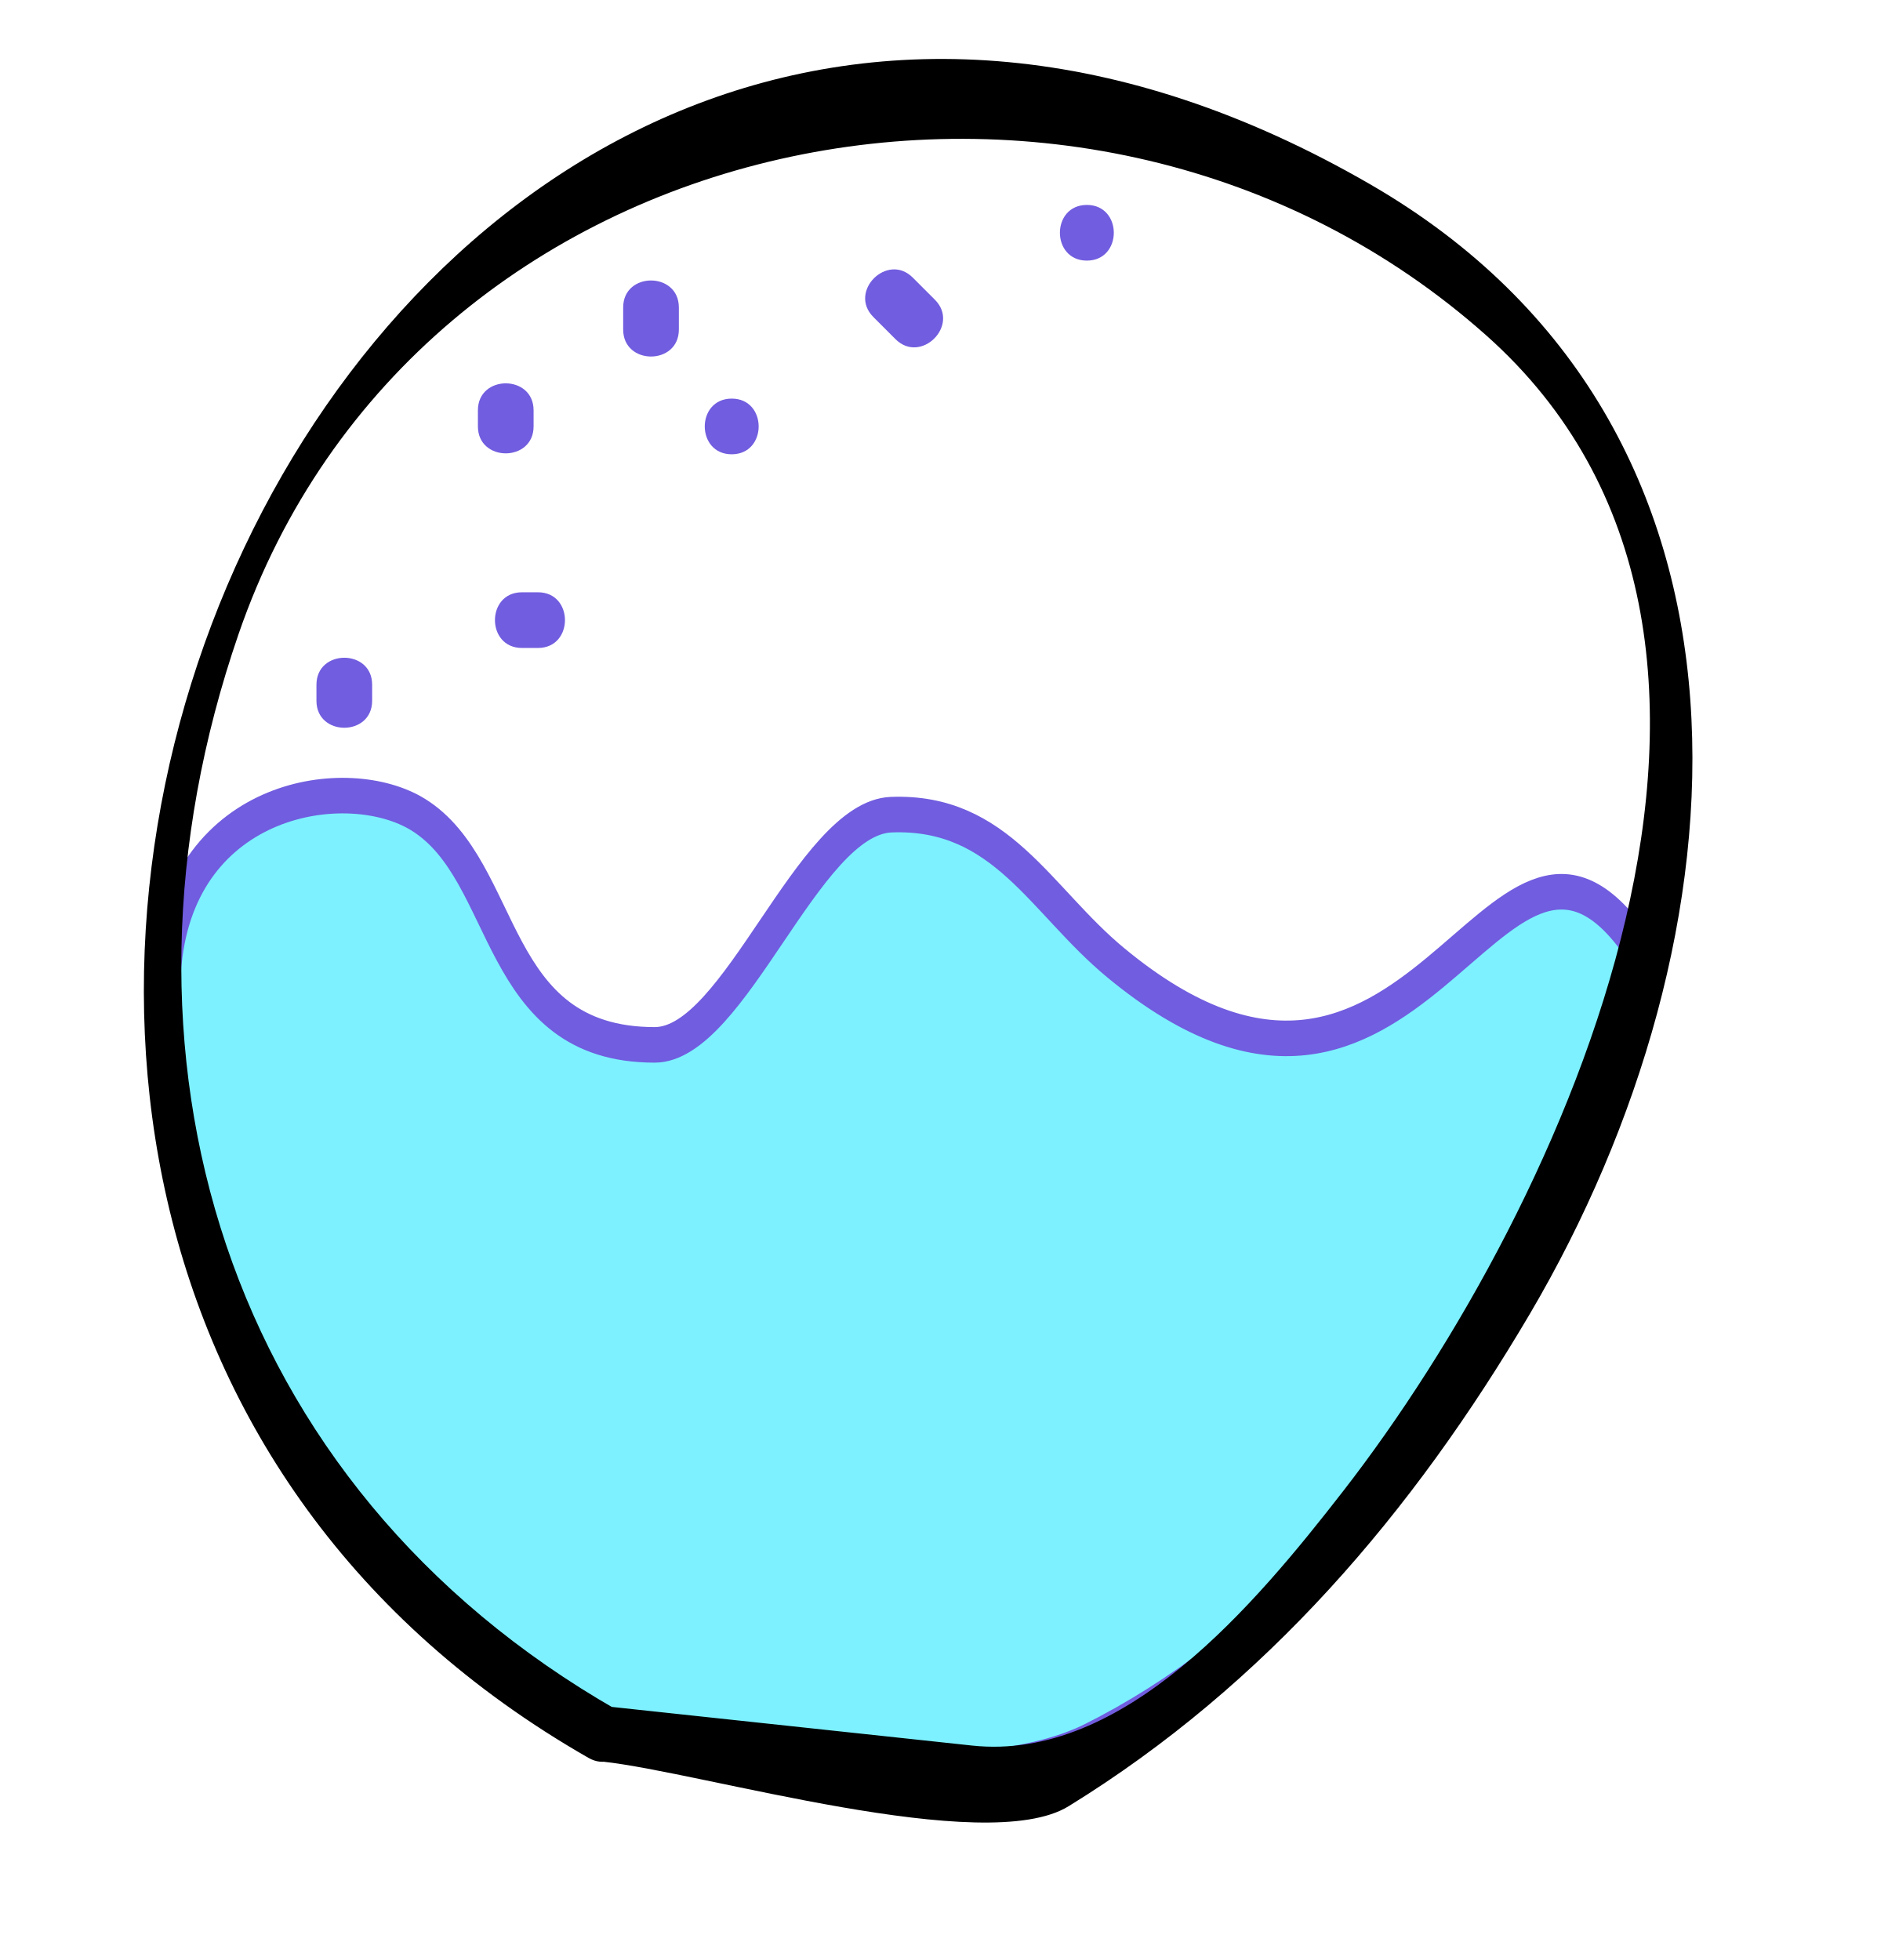
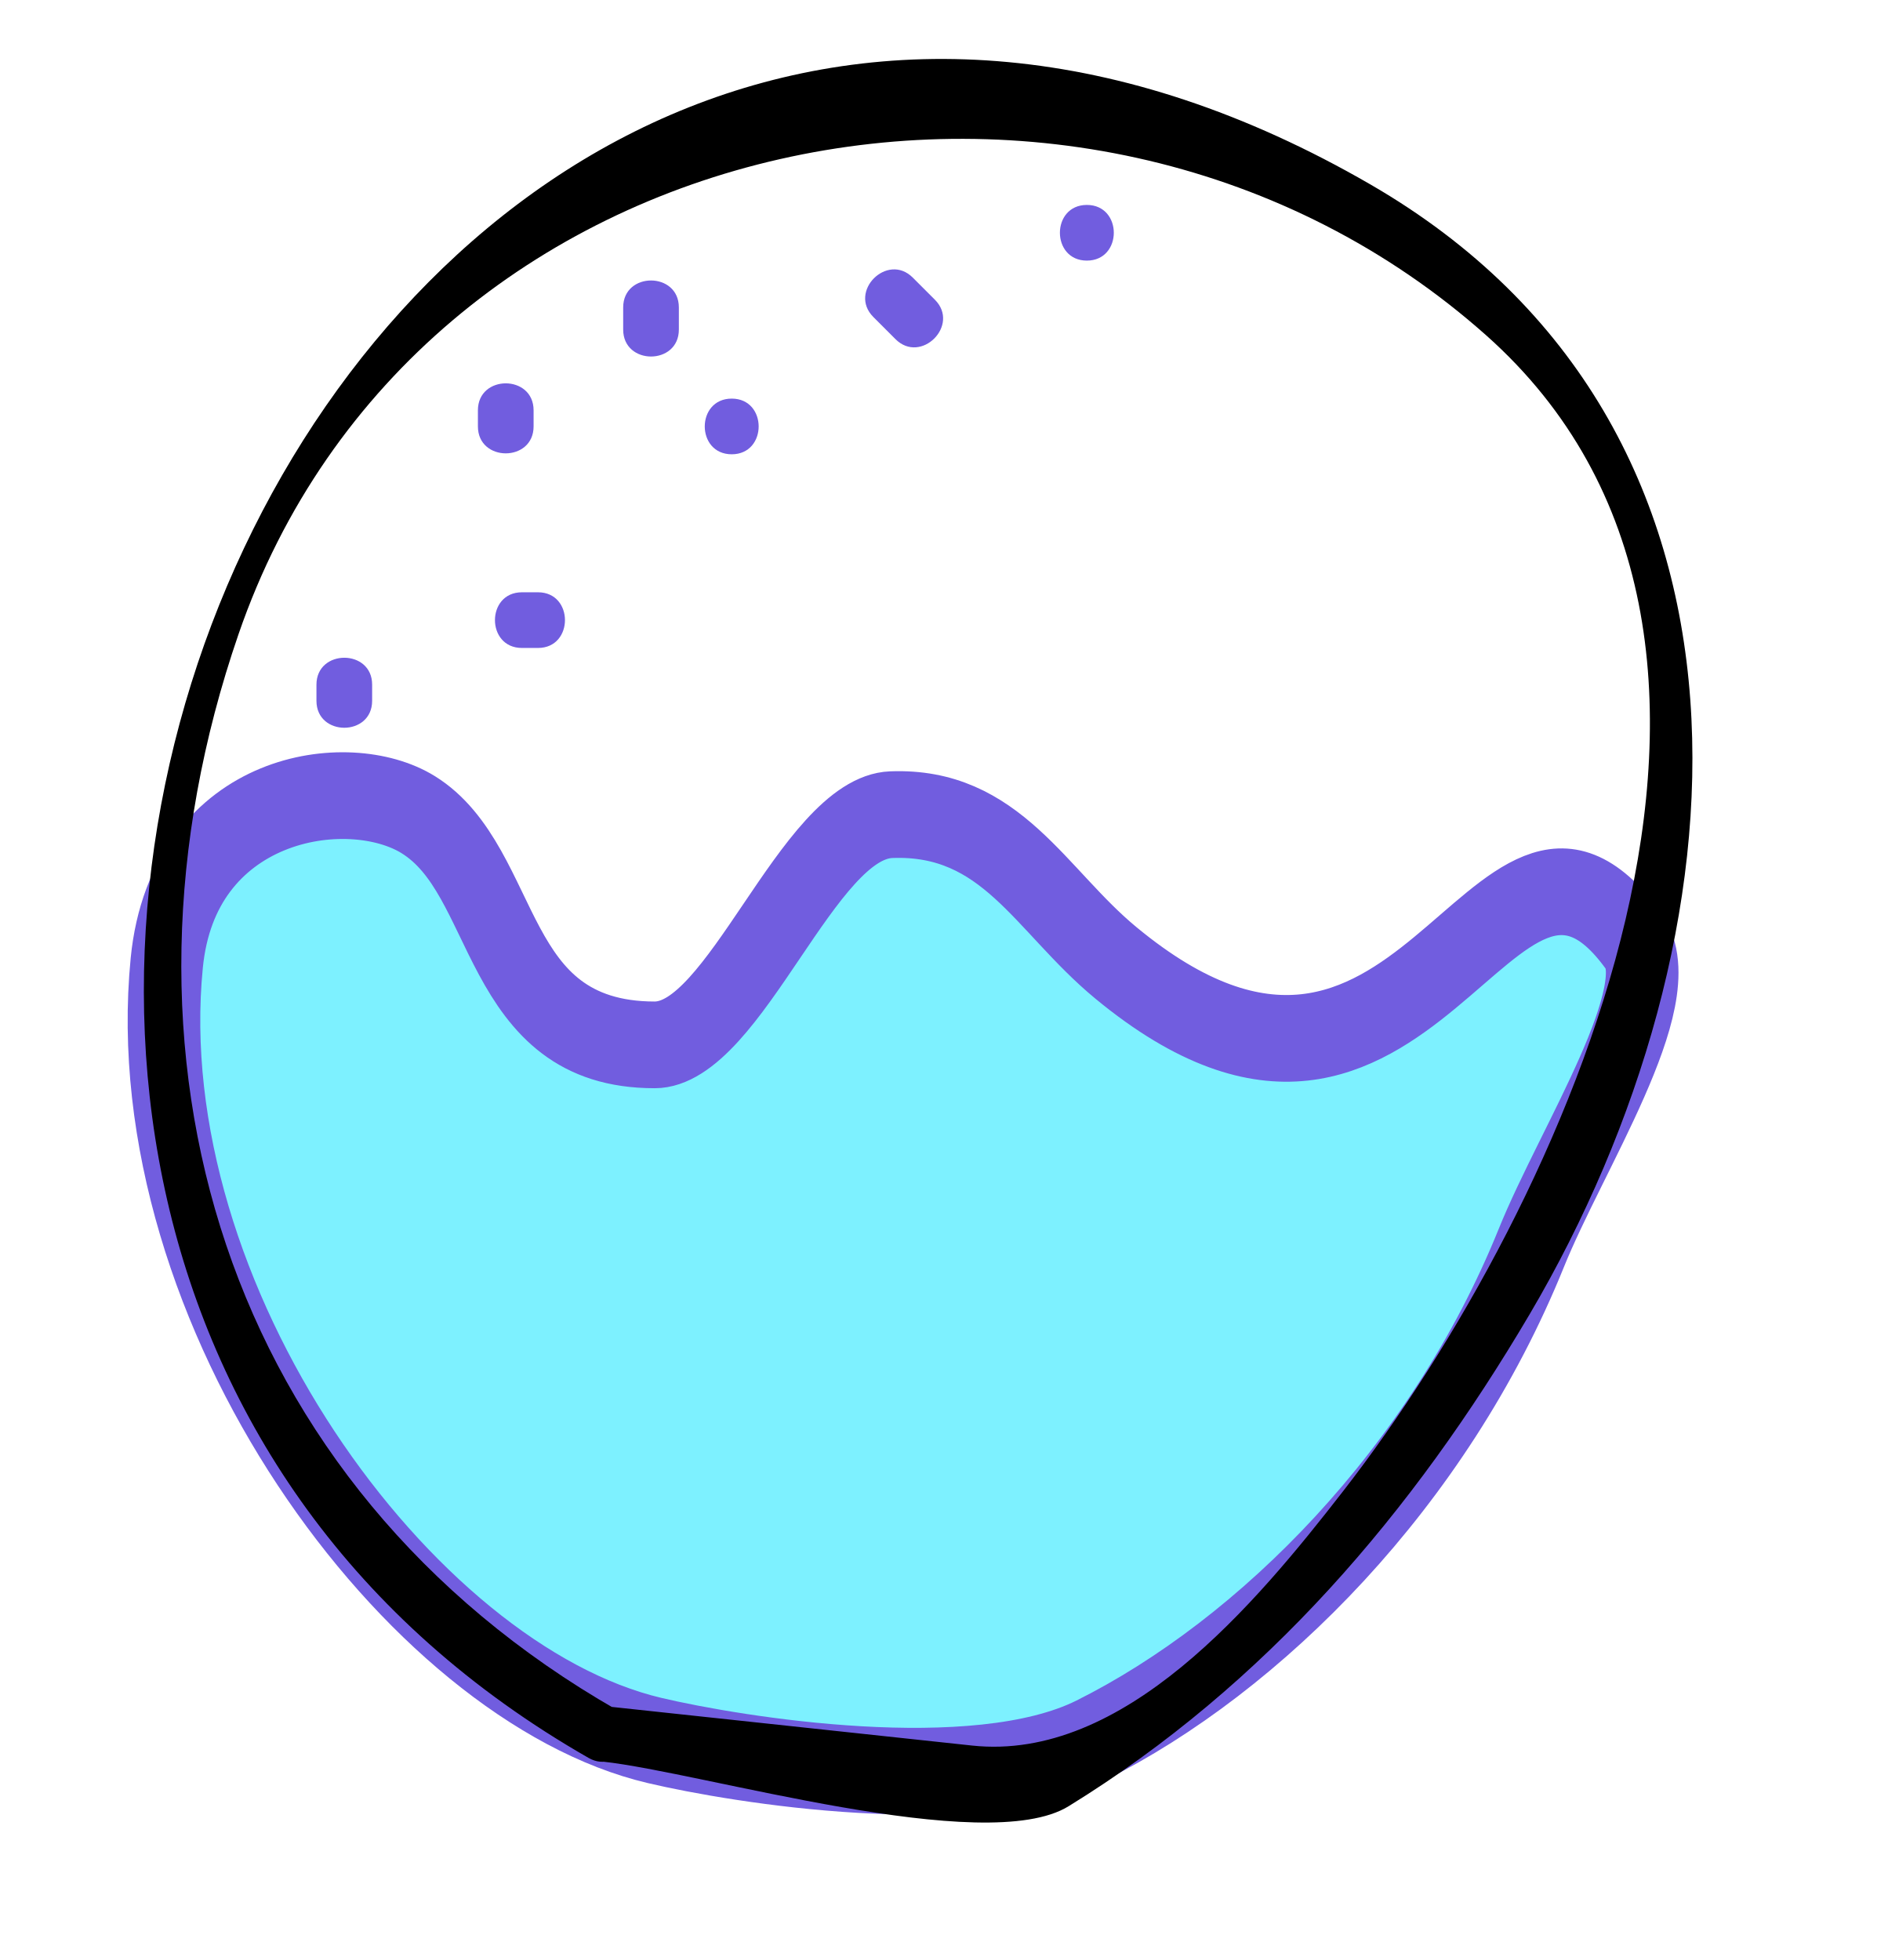
<svg xmlns="http://www.w3.org/2000/svg" width="100%" height="100%" viewBox="0 0 26 27" version="1.1" xml:space="preserve" style="fill-rule:evenodd;clip-rule:evenodd;stroke-linecap:round;stroke-linejoin:round;stroke-miterlimit:1.5;">
  <g transform="matrix(1,0,0,1.19441,0,-4.82562)">
    <g id="Calque_3">
-       <path d="M9.018,16.091C10.127,16.091 11.124,13.474 12.276,13.436C13.795,13.387 14.328,14.425 15.372,15.146C19.535,18.026 20.558,12.642 22.5,14.89C23.035,15.509 21.649,17.28 21.093,18.434C19.817,21.077 17.36,23.136 15.022,24.114C13.422,24.784 10.152,24.338 9.018,24.114C5.636,23.448 1.834,19.086 2.297,15.146C2.525,13.205 4.796,12.935 5.761,13.436C7.025,14.092 6.76,16.091 9.018,16.091Z" style="fill:rgb(125,241,255);stroke:rgb(113,93,223);stroke-width:0.41px;">
+       <path d="M9.018,16.091C10.127,16.091 11.124,13.474 12.276,13.436C13.795,13.387 14.328,14.425 15.372,15.146C19.535,18.026 20.558,12.642 22.5,14.89C23.035,15.509 21.649,17.28 21.093,18.434C19.817,21.077 17.36,23.136 15.022,24.114C13.422,24.784 10.152,24.338 9.018,24.114C5.636,23.448 1.834,19.086 2.297,15.146C2.525,13.205 4.796,12.935 5.761,13.436C7.025,14.092 6.76,16.091 9.018,16.091Z" style="fill:rgb(125,241,255);stroke:rgb(113,93,223);stroke-width:1px;">
        <animate id="animation-fiole-1" repeatCount="indefinite" attributeName="d" dur="1800ms" values=" M9.018,16.091C10.127,16.091 11.124,13.474 12.276,13.436C13.795,13.387 14.328,14.425 15.372,15.146C19.535,18.026 20.558,12.642 22.5,14.89C23.035,15.509 21.649,17.28 21.093,18.434C19.817,21.077 17.36,23.136 15.022,24.114C13.422,24.784 10.152,24.338 9.018,24.114C5.636,23.448 1.834,19.086 2.297,15.146C2.525,13.205 4.796,12.935 5.761,13.436C7.025,14.092 6.76,16.091 9.018,16.091Z; M9.33,13.128C10.416,12.939 11.367,15.904 12.52,15.866C14.038,15.816 14.556,12.406 15.8,12.854C18.986,13.999 20.558,12.642 22.5,14.89C23.035,15.509 21.649,17.28 21.093,18.434C19.817,21.077 17.36,23.136 15.022,24.114C13.422,24.784 10.152,24.338 9.018,24.114C5.636,23.448 1.876,18.675 2.297,15.146C2.412,14.18 4.047,15.904 5.695,15.866C6.754,15.842 7.989,13.361 9.33,13.128Z; M9.018,16.091C10.127,16.091 11.124,13.474 12.276,13.436C13.795,13.387 14.328,14.425 15.372,15.146C19.535,18.026 20.558,12.642 22.5,14.89C23.035,15.509 21.649,17.28 21.093,18.434C19.817,21.077 17.36,23.136 15.022,24.114C13.422,24.784 10.152,24.338 9.018,24.114C5.636,23.448 1.834,19.086 2.297,15.146C2.525,13.205 4.796,12.935 5.761,13.436C7.025,14.092 6.76,16.091 9.018,16.091Z" />
      </path>
    </g>
  </g>
  <g id="Calque_2">
    <g>
      <g>
        <path d="M8.494,23.553C3.084,20.459 1.297,14.509 3.286,8.735C5.73,1.64 14.998,-0.245 20.469,4.617C25.162,8.788 21.558,16.603 18.503,20.539C17.29,22.101 15.479,24.27 13.39,24.046C11.693,23.864 9.997,23.682 8.3,23.5C7.808,23.447 7.813,24.215 8.3,24.267C9.673,24.414 13.572,25.589 14.719,24.882C17.438,23.207 19.461,20.836 21.071,18.103C24.118,12.93 24.653,5.884 18.879,2.542C4.974,-5.505 -5.004,16.717 8.107,24.216C8.537,24.462 8.923,23.798 8.494,23.553Z" style="fill-rule:nonzero;" />
      </g>
    </g>
  </g>
  <g id="Calque_1">
    <g>
      <g>
        <path d="M12.796,4.047C12.781,4.031 12.765,4.015 12.749,4C12.399,3.65 11.856,4.192 12.206,4.543C12.249,4.586 12.292,4.629 12.335,4.672C12.516,4.491 12.697,4.31 12.878,4.129C12.776,4.027 12.675,3.926 12.573,3.824C12.223,3.474 11.68,4.016 12.03,4.367C12.132,4.469 12.233,4.57 12.335,4.672C12.685,5.022 13.228,4.48 12.878,4.129C12.836,4.086 12.793,4.043 12.749,4C12.568,4.181 12.387,4.362 12.206,4.543C12.222,4.559 12.237,4.574 12.253,4.59C12.604,4.939 13.147,4.397 12.796,4.047Z" style="fill:rgb(113,93,223);fill-rule:nonzero;" />
      </g>
    </g>
    <g>
      <g>
        <path d="M9.351,4.54L9.351,4.235C9.351,3.74 8.584,3.74 8.584,4.235L8.584,4.364C8.584,4.859 9.351,4.859 9.351,4.364L9.351,4.318C9.351,3.823 8.584,3.823 8.584,4.318L8.584,4.364C8.584,4.859 9.351,4.859 9.351,4.364L9.351,4.235C9.351,3.74 8.584,3.74 8.584,4.235L8.584,4.54C8.584,5.035 9.351,5.035 9.351,4.54Z" style="fill:rgb(113,93,223);fill-rule:nonzero;" />
      </g>
    </g>
    <g>
      <g>
        <path d="M10.079,6.258C10.574,6.258 10.574,5.491 10.079,5.491C9.584,5.491 9.584,6.258 10.079,6.258Z" style="fill:rgb(113,93,223);fill-rule:nonzero;" />
      </g>
    </g>
    <g>
      <g>
        <path d="M14.971,3.59C15.466,3.59 15.466,2.823 14.971,2.823C14.476,2.823 14.476,3.59 14.971,3.59Z" style="fill:rgb(113,93,223);fill-rule:nonzero;" />
      </g>
    </g>
    <g>
      <g>
        <path d="M6.583,5.652L6.583,5.874C6.583,6.369 7.35,6.369 7.35,5.874L7.35,5.652C7.35,5.157 6.583,5.157 6.583,5.652Z" style="fill:rgb(113,93,223);fill-rule:nonzero;" />
      </g>
    </g>
    <g>
      <g>
        <path d="M4.359,9.432L4.359,9.654C4.359,10.149 5.126,10.149 5.126,9.654L5.126,9.432C5.127,8.937 4.359,8.937 4.359,9.432Z" style="fill:rgb(113,93,223);fill-rule:nonzero;" />
      </g>
    </g>
    <g>
      <g>
        <path d="M7.189,8.926L7.411,8.926C7.906,8.926 7.906,8.159 7.411,8.159L7.189,8.159C6.694,8.159 6.694,8.926 7.189,8.926Z" style="fill:rgb(113,93,223);fill-rule:nonzero;" />
      </g>
    </g>
  </g>
</svg>
